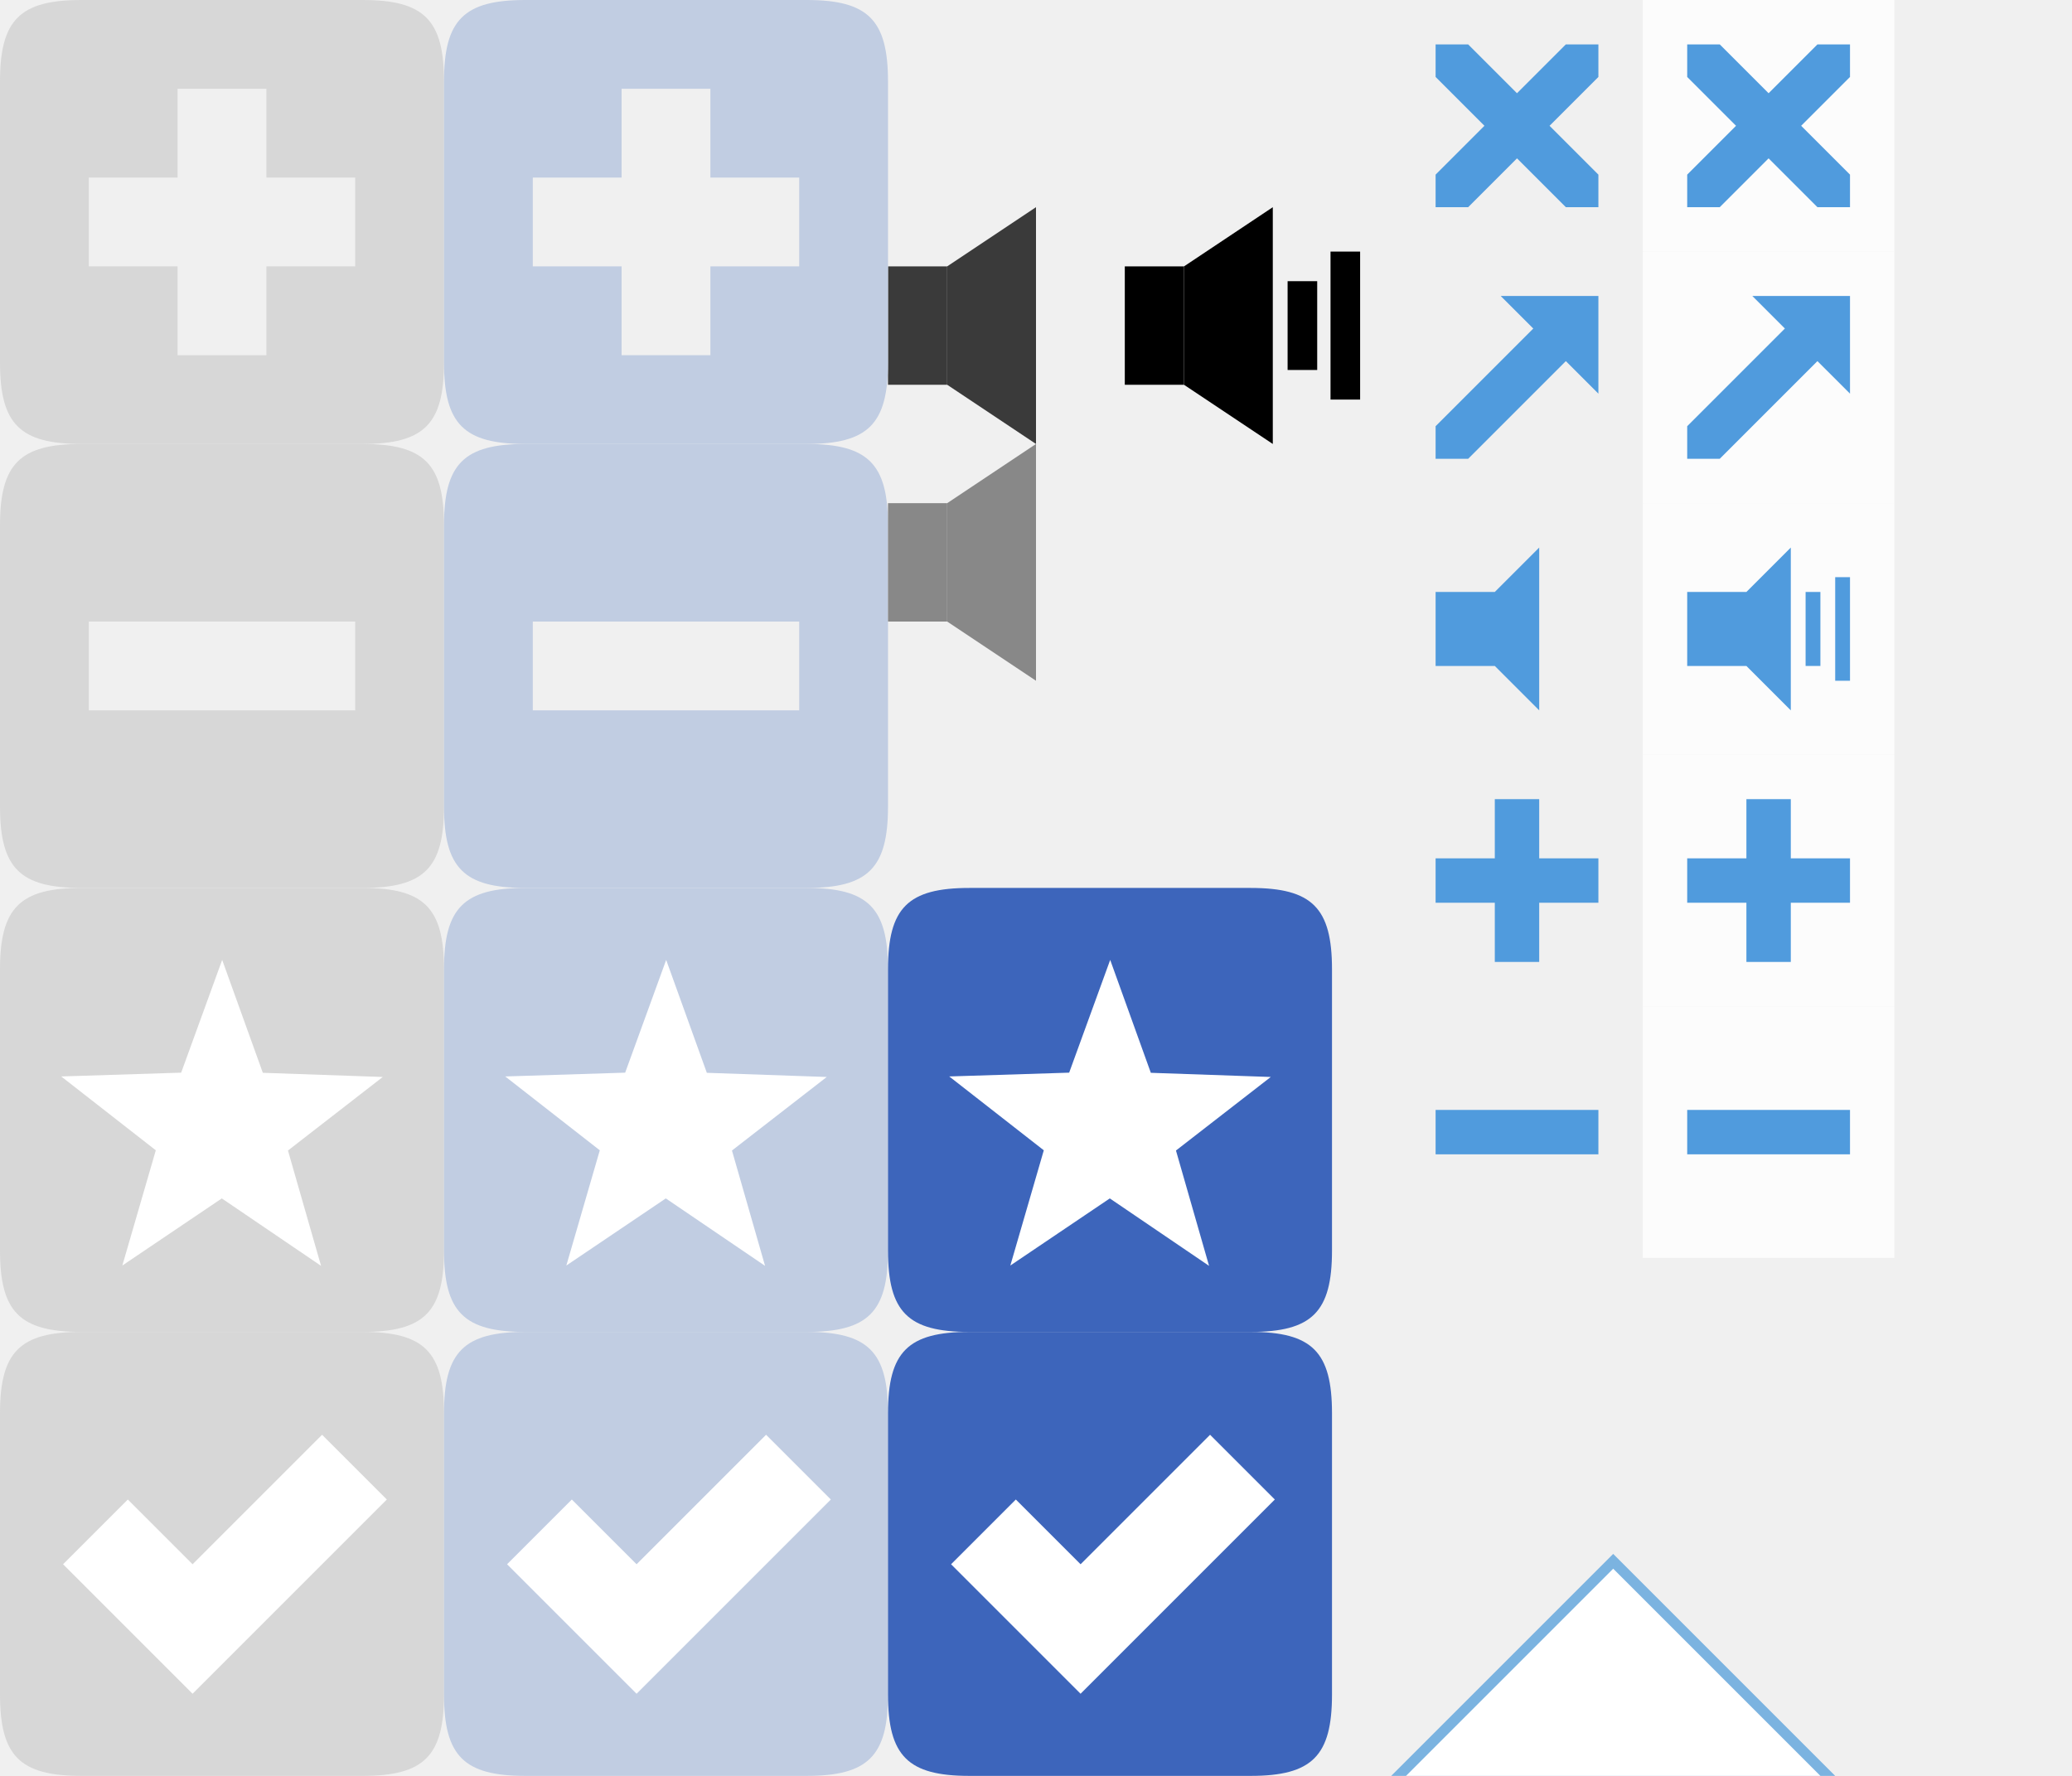
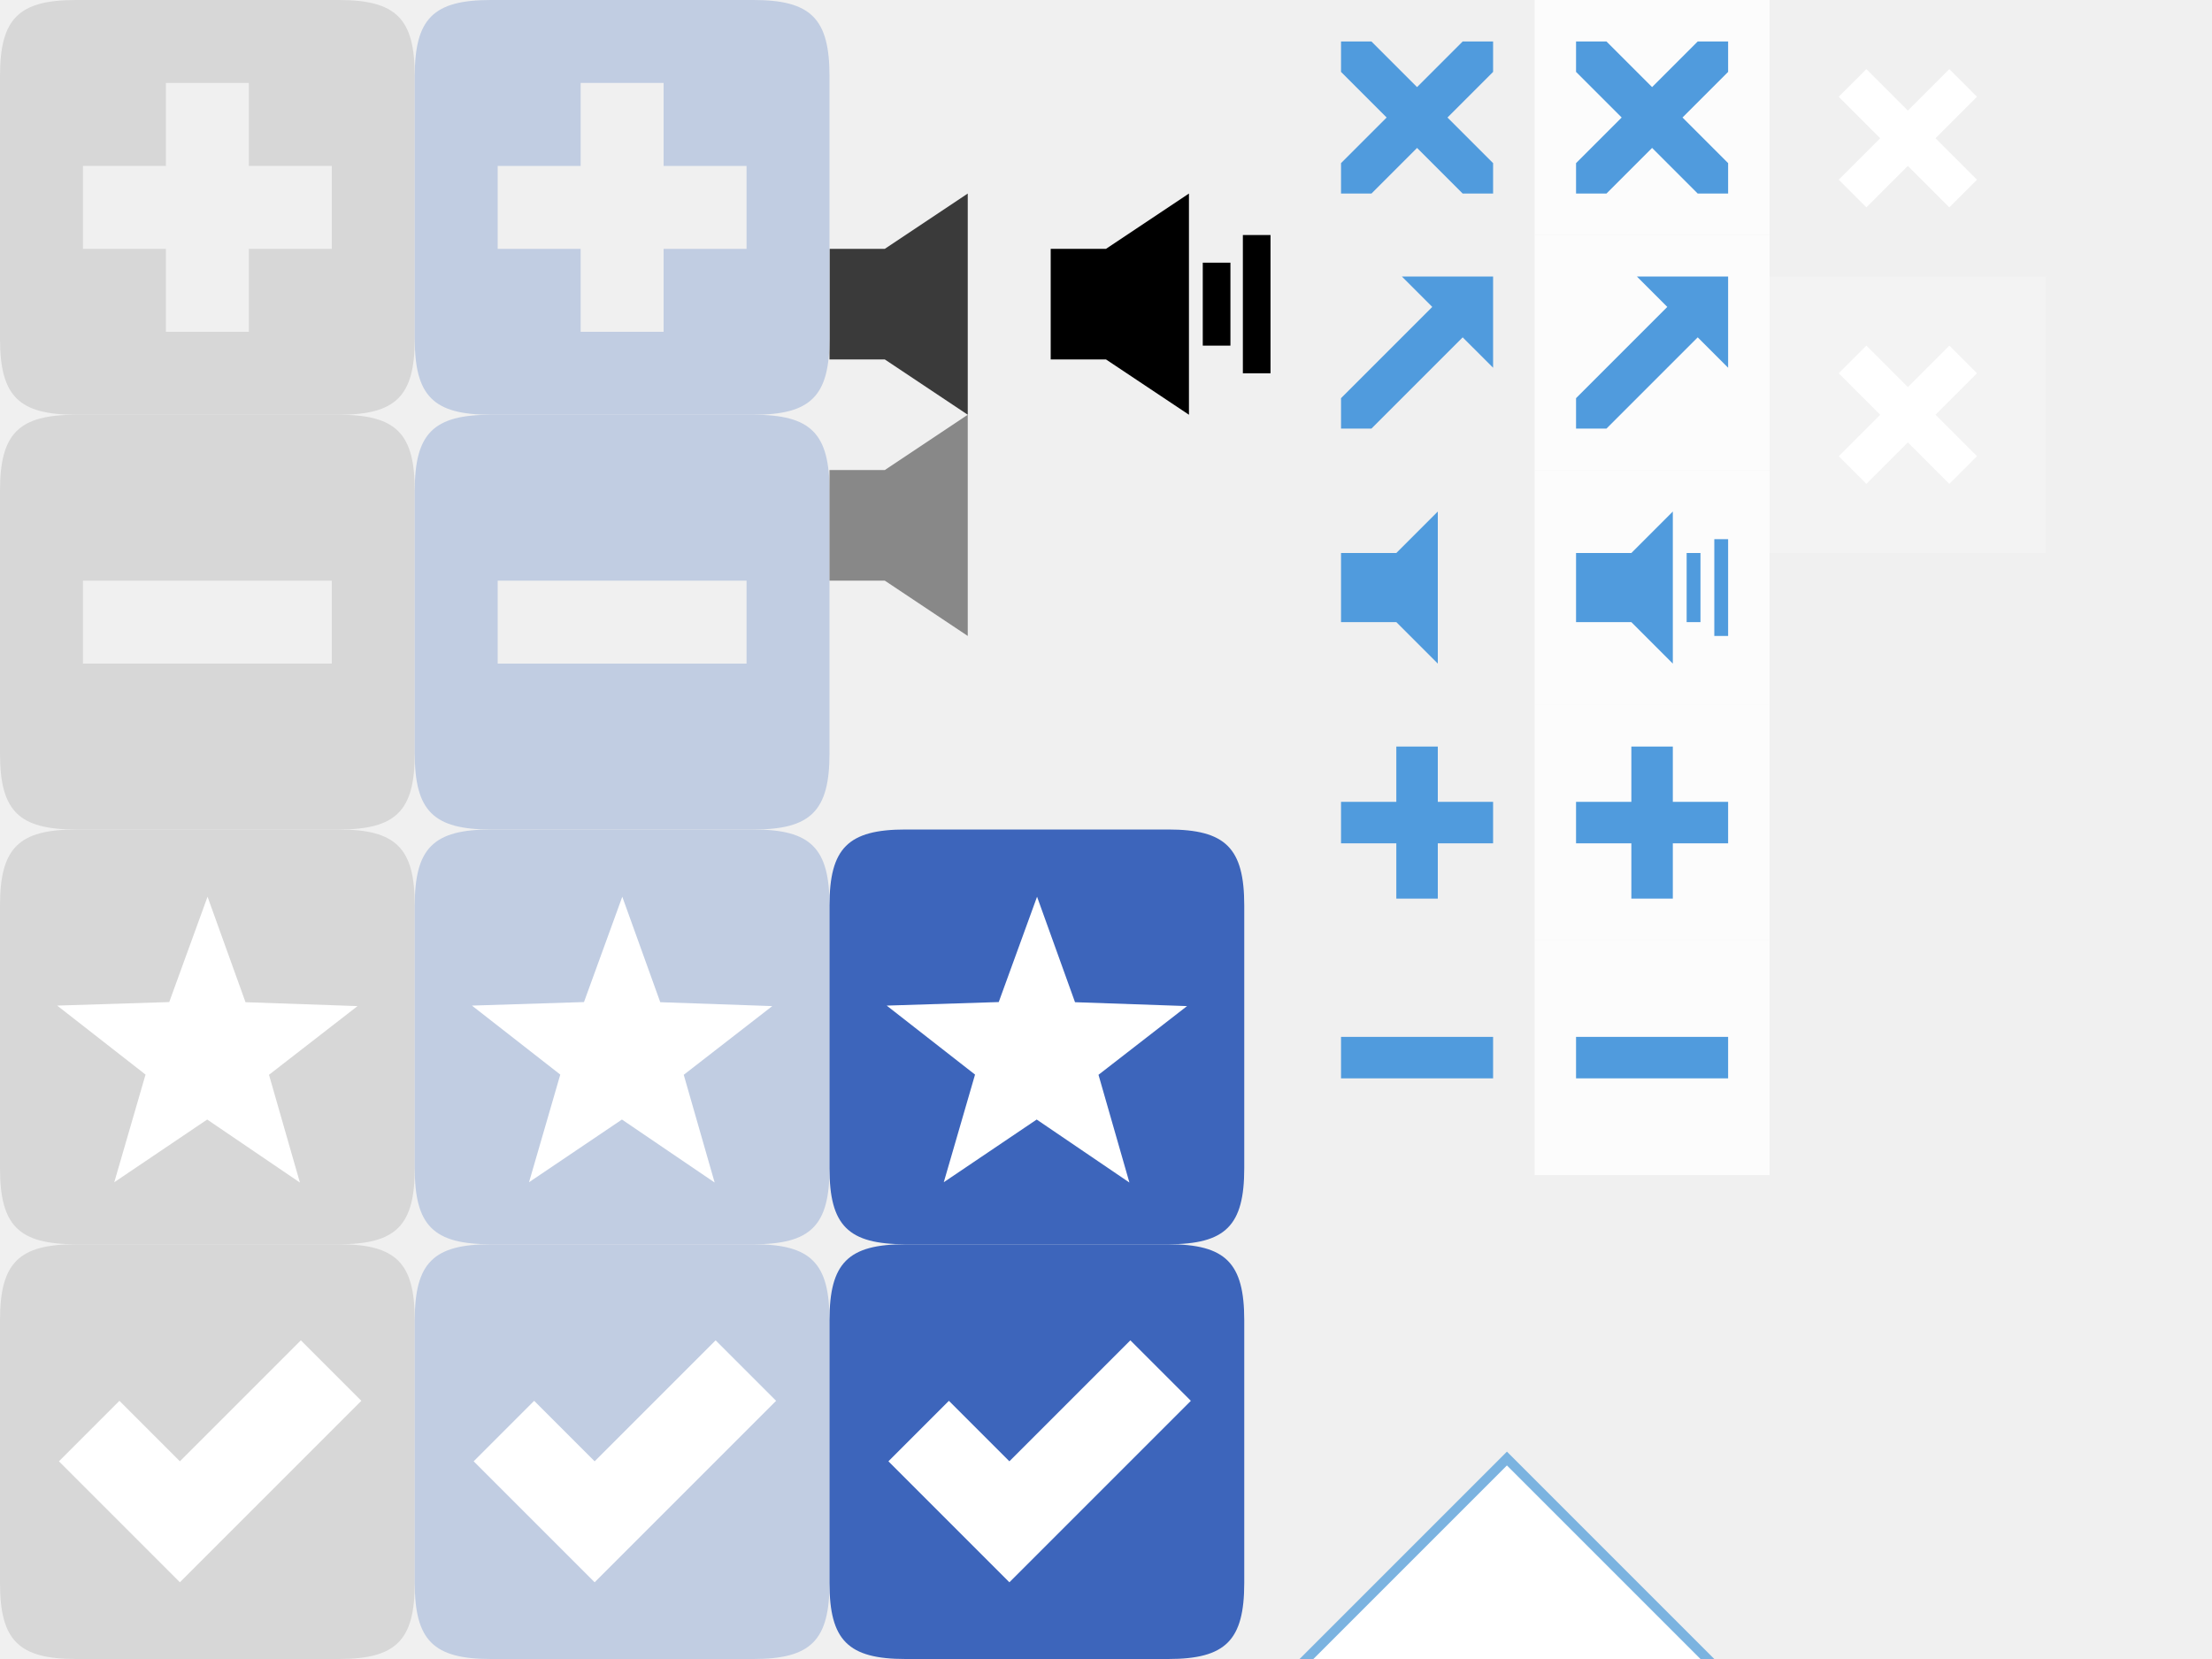
- <svg xmlns="http://www.w3.org/2000/svg" version="1.1" x="0px" y="0px" width="140px" height="120px" viewBox="-305.5 396.5 140 120" enable-background="new -305.5 396.5 140 120" xml:space="preserve">
+ <svg xmlns="http://www.w3.org/2000/svg" version="1.1" x="0px" y="0px" width="160px" height="120px" viewBox="-305.5 396.5 160 120" enable-background="new -305.5 396.5 160 120" xml:space="preserve">
  <g id="icons">
    <path id="rect3015" fill="#D7D7D7" d="M-300,396.5   c-4.155,0-5.5,1.345-5.5,5.5v19c0,4.155,1.345,5.5,5.5,5.5h19c4.155,0,5.5-1.345,5.5-5.5v-19c0-4.155-1.345-5.5-5.5-5.5H-300z    M-293.5,402.5h6v6h6v6h-6v6h-6v-6h-6v-6h6V402.5z" />
    <rect id="rect2985" x="-245.5" y="414.5" fill="#3A3A3A" width="4" height="8" />
    <path id="path2991" fill="#3A3A3A" d="M-241.5,414.5l6-4v16l-6-4   V414.5z" />
    <rect id="rect2985-6" x="-229.5" y="414.5" width="4" height="8" />
    <path id="path2991-0" d="M-225.5,414.5l6-4v16l-6-4V414.5z" />
    <path id="path3825" fill="none" stroke="#000000" stroke-width="2" d="M-217.5,415.5v6" />
    <path id="path3825-6" fill="none" stroke="#000000" stroke-width="2" d="   M-214.6,413.5v10" />
    <path id="rect3015-8" fill="#C1CDE2" d="   M-270,396.5c-4.155,0-5.5,1.345-5.5,5.5v19c0,4.155,1.345,5.5,5.5,5.5h19c4.155,0,5.5-1.345,5.5-5.5v-19c0-4.155-1.345-5.5-5.5-5.5   H-270z M-263.5,402.5h6v6h6v6h-6v6h-6v-6h-6v-6h6V402.5z" />
    <path id="rect3015-5" fill="#D7D7D7" d="M-300,426.5c-4.155,0-5.5,1.345-5.5,5.5v19   c0,4.155,1.345,5.5,5.5,5.5h19c4.155,0,5.5-1.345,5.5-5.5v-19c0-4.155-1.345-5.5-5.5-5.5H-300z M-299.5,438.5h18v6h-18V438.5z" />
    <path id="rect3015-5-9" fill="#C1CDE2" d="M-270,426.5c-4.155,0-5.5,1.345-5.5,5.5v19   c0,4.155,1.345,5.5,5.5,5.5h19c4.155,0,5.5-1.345,5.5-5.5v-19c0-4.155-1.345-5.5-5.5-5.5H-270z M-269.5,438.5h18v6h-18V438.5z" />
    <path id="rect3015-5-8" fill="#D7D7D7" d="M-300,456.5   c-4.155,0-5.5,1.345-5.5,5.5v19c0,4.155,1.345,5.5,5.5,5.5h19c4.155,0,5.5-1.345,5.5-5.5v-19c0-4.155-1.345-5.5-5.5-5.5H-300z" />
    <path id="path3054" fill="#FFFFFF" d="   M-286.043,474.243l2.236,7.793l-6.706-4.557l-6.721,4.535l2.261-7.786l-6.39-4.99l8.104-0.256l2.771-7.619l2.747,7.629l8.103,0.281   L-286.043,474.243z" />
    <path id="rect3015-5-8-8" fill="#C1CDE2" d="M-270,456.5   c-4.155,0-5.5,1.345-5.5,5.5v19c0,4.155,1.345,5.5,5.5,5.5h19c4.155,0,5.5-1.345,5.5-5.5v-19c0-4.155-1.345-5.5-5.5-5.5H-270z" />
    <path id="path3054-2" fill="#FFFFFF" d="   M-256.043,474.243l2.236,7.793l-6.706-4.557l-6.721,4.535l2.261-7.786l-6.39-4.99l8.104-0.256l2.771-7.619l2.747,7.629l8.103,0.281   L-256.043,474.243z" />
    <path id="rect3015-5-8-9" fill="#D7D7D7" d="M-300,486.5   c-4.155,0-5.5,1.345-5.5,5.5v19c0,4.155,1.345,5.5,5.5,5.5h19c4.155,0,5.5-1.345,5.5-5.5v-19c0-4.155-1.345-5.5-5.5-5.5H-300z" />
    <path id="path3865" fill="#FFFFFF" d="M-301.238,502.2l4.375-4.375l4.375,4.375l8.75-8.75   l4.375,4.375l-13.125,13.125L-301.238,502.2z" />
    <path id="rect3015-5-8-9-9" fill="#C1CDE2" d="M-270,486.5   c-4.155,0-5.5,1.345-5.5,5.5v19c0,4.155,1.345,5.5,5.5,5.5h19c4.155,0,5.5-1.345,5.5-5.5v-19c0-4.155-1.345-5.5-5.5-5.5H-270z" />
    <path id="path3865-9" fill="#FFFFFF" d="M-271.238,502.2l4.375-4.375l4.375,4.375l8.75-8.75   l4.375,4.375l-13.125,13.125L-271.238,502.2z" />
    <path id="rect3015-5-8-9-9-6" fill="#3D65BB" d="M-240,486.5   c-4.155,0-5.5,1.345-5.5,5.5v19c0,4.155,1.345,5.5,5.5,5.5h19c4.154,0,5.5-1.345,5.5-5.5v-19c0-4.155-1.346-5.5-5.5-5.5H-240z" />
    <path id="path3865-9-5" fill="#FFFFFF" d="M-241.238,502.2l4.375-4.375l4.375,4.375l8.75-8.75   l4.375,4.375l-13.125,13.125L-241.238,502.2z" />
    <path id="rect3015-5-8-9-9-6-6" fill="#3D65BB" d="M-240,456.5   c-4.155,0-5.5,1.345-5.5,5.5v19c0,4.155,1.345,5.5,5.5,5.5h19c4.154,0,5.5-1.345,5.5-5.5v-19c0-4.155-1.346-5.5-5.5-5.5H-240z" />
    <path id="path3054-2-2" fill="#FFFFFF" d="   M-226.043,474.243l2.236,7.793l-6.706-4.557l-6.721,4.535l2.261-7.786l-6.389-4.99l8.103-0.256l2.772-7.619l2.746,7.629   l8.104,0.281L-226.043,474.243z" />
    <rect id="rect2985-63" x="-245.5" y="430.5" fill="#888888" width="4" height="8" />
    <path id="path2991-2" fill="#888888" d="M-241.5,430.5l6-4v16l-6-4   V430.5z" />
    <path id="path3036" fill="#7BB3E0" d="M-211.5,516.5l15-15l15,15H-211.5" />
    <path id="path3806" fill="#FFFFFF" d="M-210.5,516.5l14-14l14,14H-210.5z" />
  </g>
  <g id="popup">
    <g id="参考线">
	</g>
    <g id="背景">
      <rect id="rect3017-5-7" x="-194.5" y="413.5" fill="#FFFFFF" fill-opacity="0.784" width="17" height="17" />
      <rect id="rect3017-5-7_1_" x="-194.5" y="396.5" fill="#FFFFFF" fill-opacity="0.784" width="17" height="17" />
      <rect id="rect3017-5-7_6_" x="-194.5" y="447.5" fill="#FFFFFF" fill-opacity="0.784" width="17" height="17" />
      <rect id="rect3017-5-7_8_" x="-194.5" y="464.5" fill="#FFFFFF" fill-opacity="0.784" width="17" height="17" />
      <rect id="rect3017-5-7_4_" x="-194.5" y="430.5" fill="#FFFFFF" fill-opacity="0.784" width="17" height="17" />
    </g>
    <path fill="#509BDD" d="M-208.5,425.3l6.6-6.6l-2.2-2.2h6.6v6.6l-2.2-2.199l-6.6,6.6h-2.2V425.3z" />
    <path fill="#509BDD" d="M-191.5,425.3l6.6-6.6l-2.2-2.2h6.6v6.6l-2.2-2.199l-6.6,6.6h-2.2V425.3z" />
    <path fill="#509BDD" d="M-208.5,401.7v-2.2h2.2l3.3,3.3l3.3-3.3h2.2v2.2l-3.3,3.3l3.3,3.3v2.2h-2.2l-3.3-3.3l-3.3,3.3h-2.2v-2.2   l3.3-3.3L-208.5,401.7z" />
    <path fill="#509BDD" d="M-191.5,401.7v-2.2h2.2l3.3,3.3l3.3-3.3h2.2v2.2l-3.3,3.3l3.3,3.3v2.2h-2.2l-3.3-3.3l-3.3,3.3h-2.2v-2.2   l3.3-3.3L-191.5,401.7z" />
    <path fill="#509BDD" d="M-201.5,433.5l-3,3h-4v5h4l3,3V433.5" />
    <path fill="#509BDD" d="M-184.5,433.5l-3,3h-4v5h4l3,3V433.5" />
    <path fill="#509BDD" d="M-208.5,454.5h4v-4h3v4h4v3h-4v4h-3v-4h-4V454.5z" />
    <path fill="#509BDD" d="M-191.5,454.5h4v-4h3v4h4v3h-4v4h-3v-4h-4V454.5z" />
    <rect x="-183.5" y="436.5" fill="#509BDD" width="1" height="5" />
    <rect x="-181.5" y="435.5" fill="#509BDD" width="1" height="7" />
    <rect x="-208.5" y="471.5" fill="#509BDD" width="11" height="3" />
    <rect x="-191.5" y="471.5" fill="#509BDD" width="11" height="3" />
  </g>
+   <g id="remove-from-list">
+     <path fill="#FFFFFF" fill-opacity="0.196" d="M-177.5,416.5h20v20h-20V416.5z" />
+     <path fill="#FFFFFF" d="M-172.5,409.5l2,2l3-3l3,3l2-2l-3-3l3-3l-2-2l-3,3l-3-3l-2,2l3,3L-172.5,409.5z" />
+     <path fill="#FFFFFF" d="M-172.5,429.5l2,2l3-3l3,3l2-2l-3-3l3-3l-2-2l-3,3l-3-3l-2,2l3,3L-172.5,429.5z" />
+   </g>
</svg>
